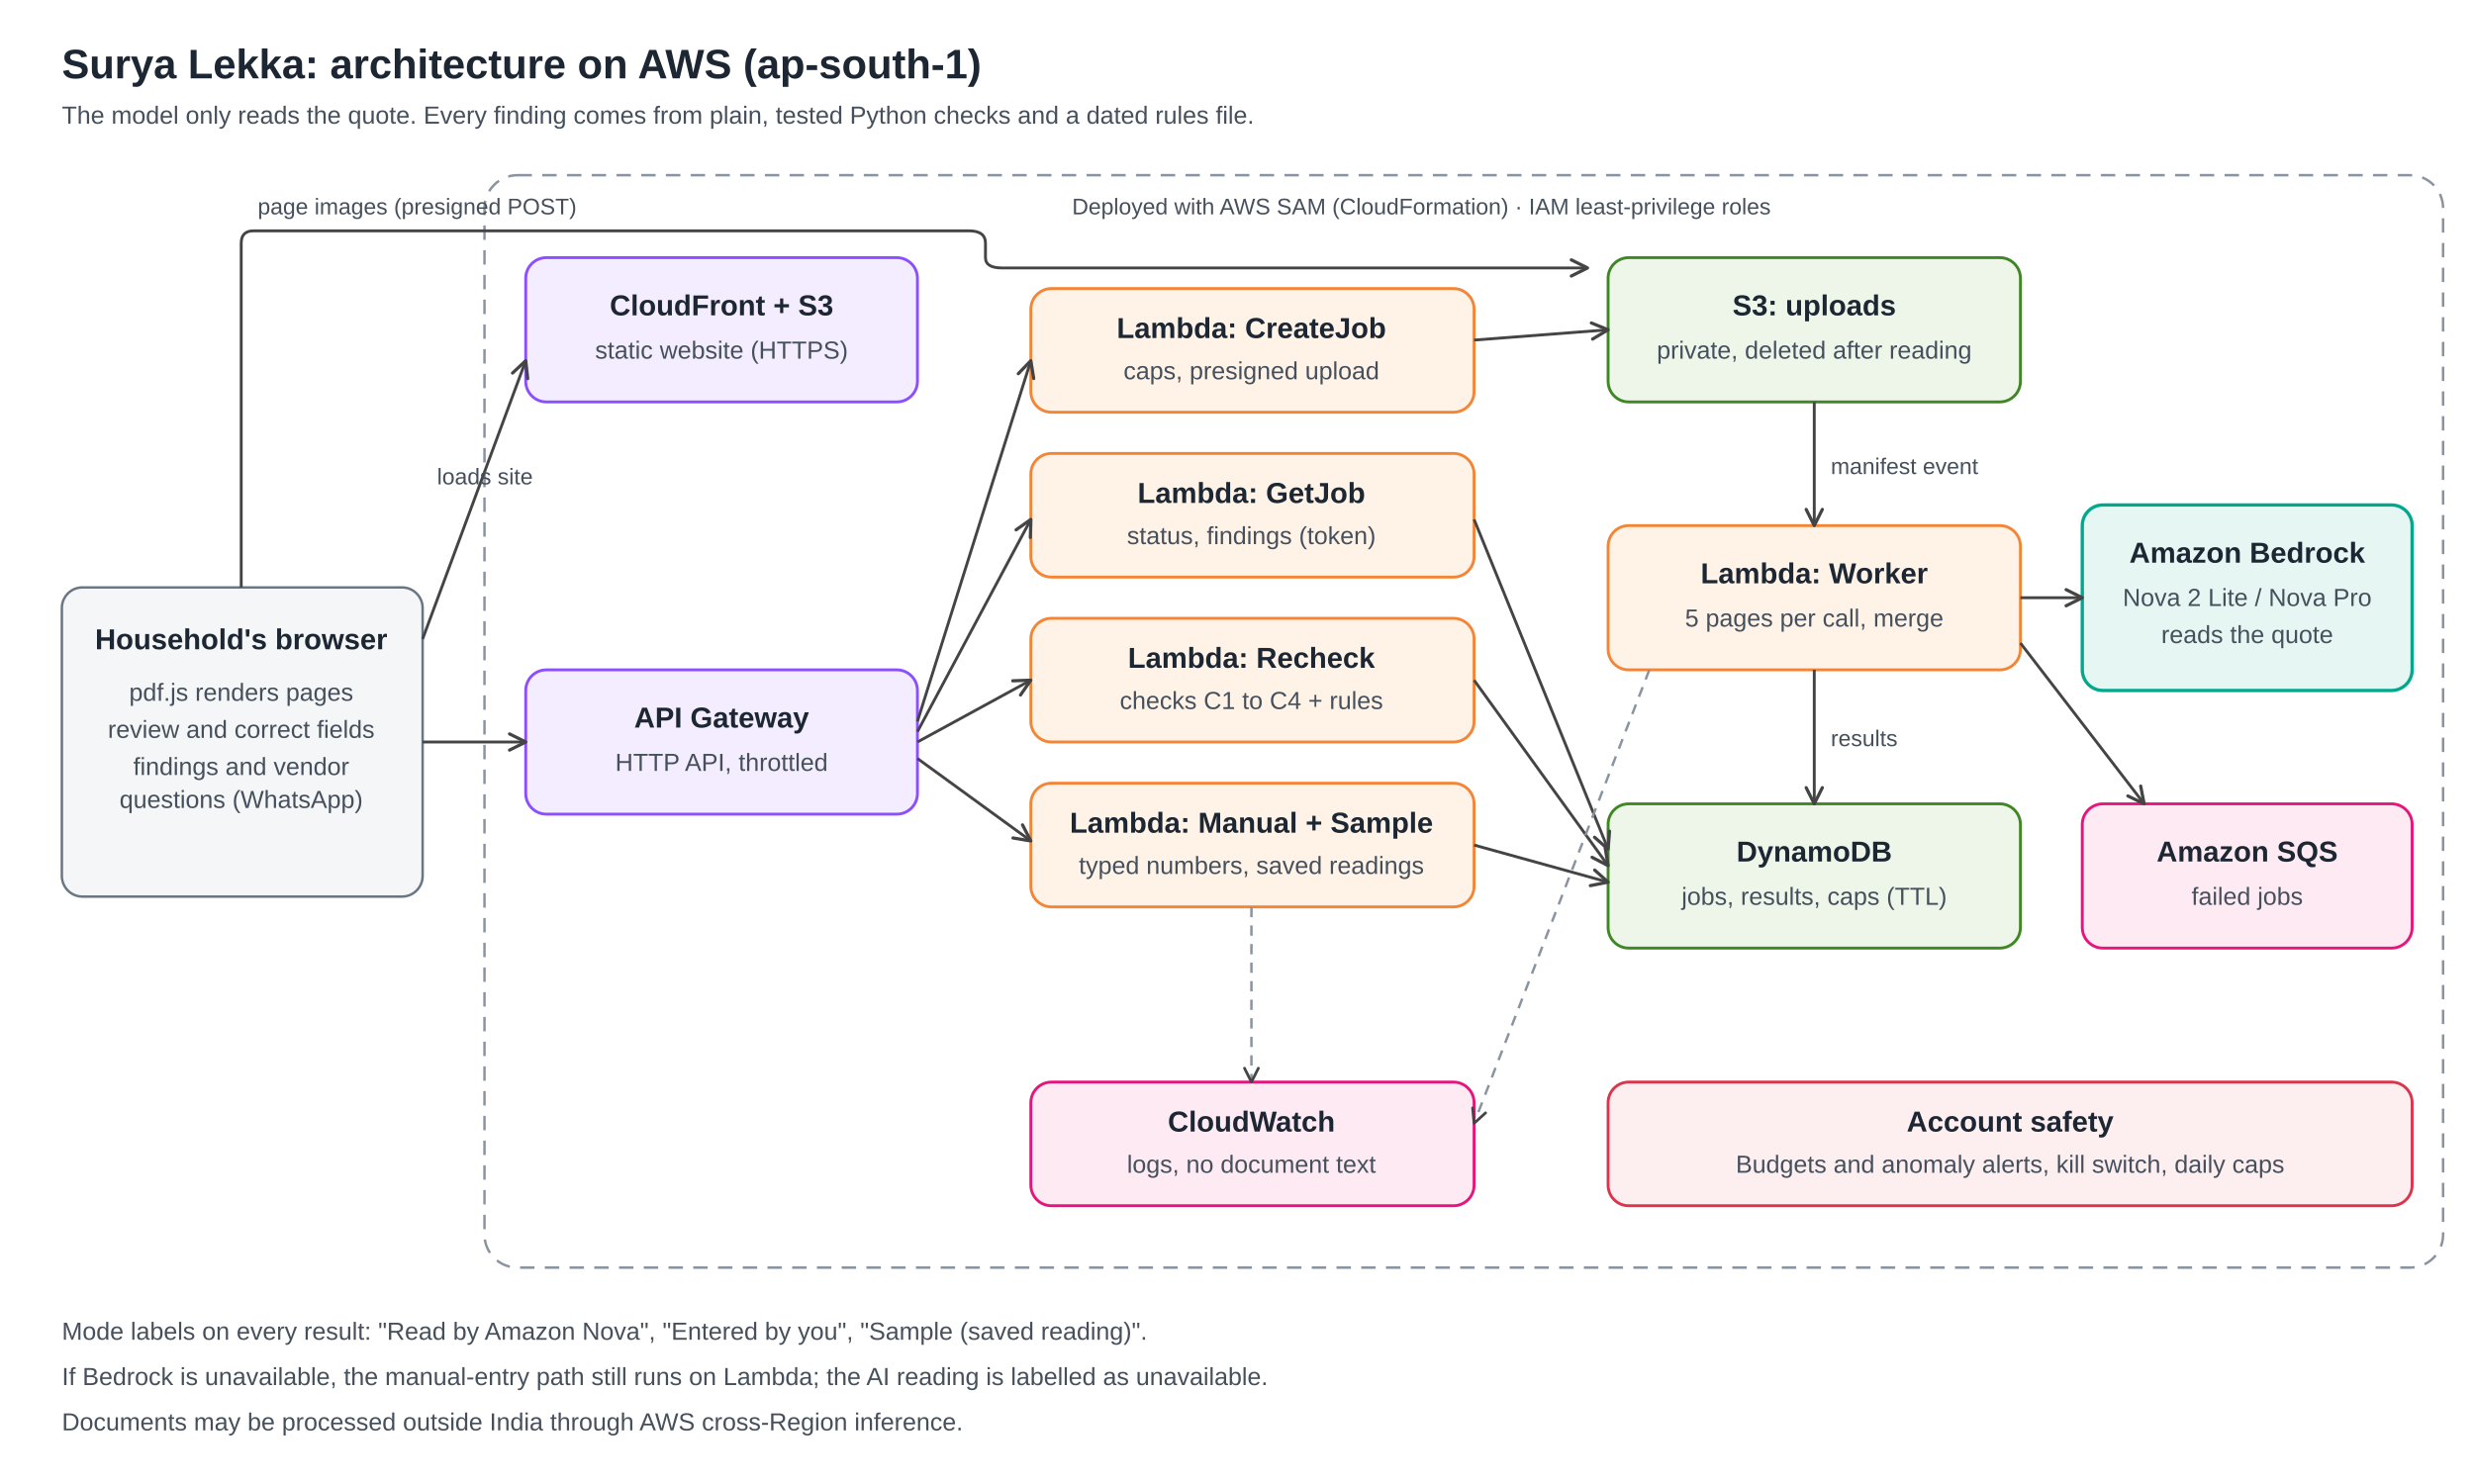
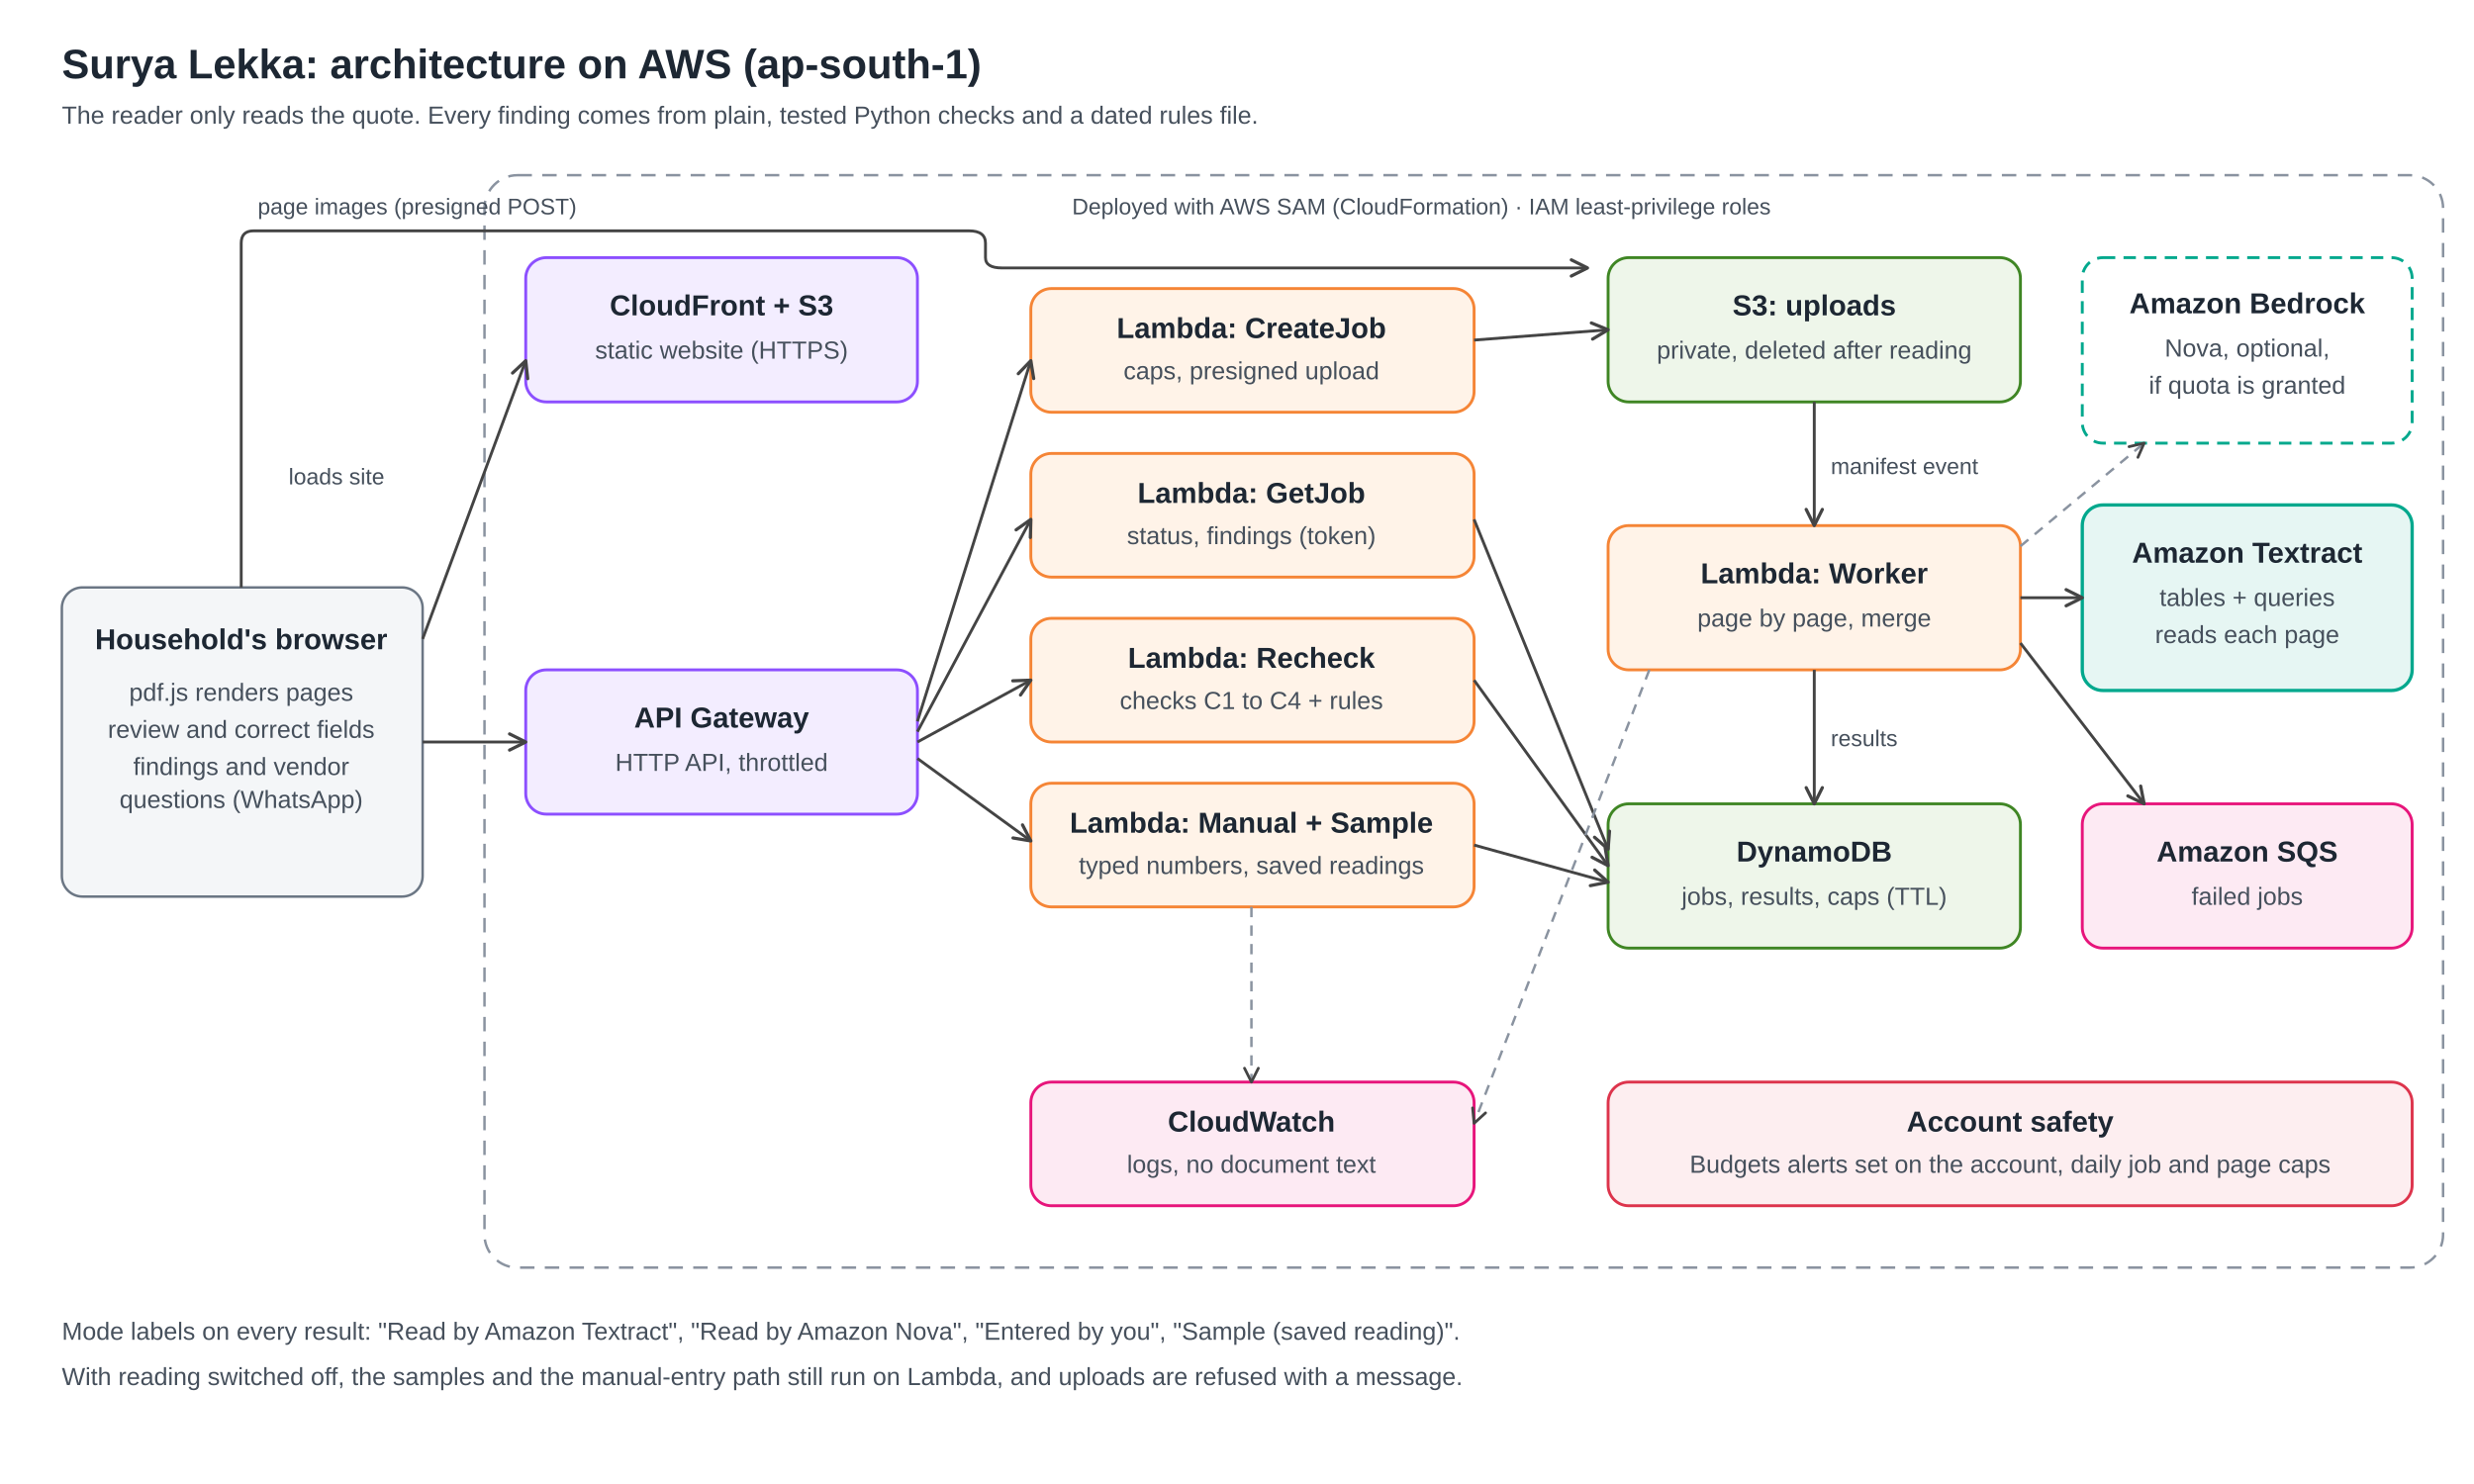
<svg xmlns="http://www.w3.org/2000/svg" viewBox="0 0 1200 720" width="1200" height="720" font-family="Arial, Helvetica, sans-serif">
  <defs>
    <marker id="a" viewBox="0 0 10 10" refX="9" refY="5" markerWidth="7" markerHeight="7" orient="auto-start-reverse">
      <path d="M1 1 L9 5 L1 9" fill="none" stroke="#444" stroke-width="1.6" stroke-linecap="round" stroke-linejoin="round" />
    </marker>
    <style>
      .t { font-size: 14px; font-weight: 700; fill: #1d2733; }
      .s { font-size: 12px; fill: #46505c; }
      .lbl { font-size: 11px; fill: #46505c; }
      .ln { fill: none; stroke: #444; stroke-width: 1.4; }
      .dash { fill: none; stroke: #8a93a0; stroke-width: 1.2; stroke-dasharray: 5 4; }
    </style>
  </defs>
  <rect x="0" y="0" width="1200" height="720" fill="#ffffff" />
  <text x="30" y="38" font-size="20" font-weight="700" fill="#1d2733">Surya Lekka: architecture on AWS (ap-south-1)</text>
-   <text x="30" y="60" class="s">The model only reads the quote. Every finding comes from plain, tested Python checks and a dated rules file.</text>
+   <text x="30" y="60" class="s">The reader only reads the quote. Every finding comes from plain, tested Python checks and a dated rules file.</text>
  <rect x="235" y="85" width="950" height="530" rx="16" fill="none" stroke="#8a93a0" stroke-width="1.2" stroke-dasharray="7 5" />
  <text x="520" y="104" class="lbl">Deployed with AWS SAM (CloudFormation) · IAM least-privilege roles</text>
  <rect x="30" y="285" width="175" height="150" rx="10" fill="#f4f6f8" stroke="#6b7684" stroke-width="1.2" />
  <text x="117" y="315" text-anchor="middle" class="t">Household's browser</text>
  <text x="117" y="340" text-anchor="middle" class="s">pdf.js renders pages</text>
  <text x="117" y="358" text-anchor="middle" class="s">review and correct fields</text>
  <text x="117" y="376" text-anchor="middle" class="s">findings and vendor</text>
  <text x="117" y="392" text-anchor="middle" class="s">questions (WhatsApp)</text>
  <rect x="255" y="125" width="190" height="70" rx="10" fill="#f3edff" stroke="#8c4fff" stroke-width="1.4" />
  <text x="350" y="153" text-anchor="middle" class="t">CloudFront + S3</text>
  <text x="350" y="174" text-anchor="middle" class="s">static website (HTTPS)</text>
  <rect x="255" y="325" width="190" height="70" rx="10" fill="#f3edff" stroke="#8c4fff" stroke-width="1.4" />
  <text x="350" y="353" text-anchor="middle" class="t">API Gateway</text>
  <text x="350" y="374" text-anchor="middle" class="s">HTTP API, throttled</text>
  <rect x="500" y="140" width="215" height="60" rx="10" fill="#fff3e8" stroke="#f58536" stroke-width="1.4" />
  <text x="607" y="164" text-anchor="middle" class="t">Lambda: CreateJob</text>
  <text x="607" y="184" text-anchor="middle" class="s">caps, presigned upload</text>
  <rect x="500" y="220" width="215" height="60" rx="10" fill="#fff3e8" stroke="#f58536" stroke-width="1.4" />
  <text x="607" y="244" text-anchor="middle" class="t">Lambda: GetJob</text>
  <text x="607" y="264" text-anchor="middle" class="s">status, findings (token)</text>
  <rect x="500" y="300" width="215" height="60" rx="10" fill="#fff3e8" stroke="#f58536" stroke-width="1.4" />
  <text x="607" y="324" text-anchor="middle" class="t">Lambda: Recheck</text>
  <text x="607" y="344" text-anchor="middle" class="s">checks C1 to C4 + rules</text>
  <rect x="500" y="380" width="215" height="60" rx="10" fill="#fff3e8" stroke="#f58536" stroke-width="1.4" />
  <text x="607" y="404" text-anchor="middle" class="t">Lambda: Manual + Sample</text>
  <text x="607" y="424" text-anchor="middle" class="s">typed numbers, saved readings</text>
  <rect x="780" y="125" width="200" height="70" rx="10" fill="#eef6ea" stroke="#3f8624" stroke-width="1.4" />
  <text x="880" y="153" text-anchor="middle" class="t">S3: uploads</text>
  <text x="880" y="174" text-anchor="middle" class="s">private, deleted after reading</text>
  <rect x="780" y="255" width="200" height="70" rx="10" fill="#fff3e8" stroke="#f58536" stroke-width="1.4" />
  <text x="880" y="283" text-anchor="middle" class="t">Lambda: Worker</text>
-   <text x="880" y="304" text-anchor="middle" class="s">5 pages per call, merge</text>
+   <text x="880" y="304" text-anchor="middle" class="s">page by page, merge</text>
  <rect x="1010" y="245" width="160" height="90" rx="10" fill="#e6f6f3" stroke="#01a88d" stroke-width="1.6" />
-   <text x="1090" y="273" text-anchor="middle" class="t">Amazon Bedrock</text>
-   <text x="1090" y="294" text-anchor="middle" class="s">Nova 2 Lite / Nova Pro</text>
-   <text x="1090" y="312" text-anchor="middle" class="s">reads the quote</text>
+   <text x="1090" y="273" text-anchor="middle" class="t">Amazon Textract</text>
+   <text x="1090" y="294" text-anchor="middle" class="s">tables + queries</text>
+   <text x="1090" y="312" text-anchor="middle" class="s">reads each page</text>
+   <rect x="1010" y="125" width="160" height="90" rx="10" fill="#ffffff" stroke="#01a88d" stroke-width="1.4" stroke-dasharray="6 4" />
+   <text x="1090" y="152" text-anchor="middle" class="t">Amazon Bedrock</text>
+   <text x="1090" y="173" text-anchor="middle" class="s">Nova, optional,</text>
+   <text x="1090" y="191" text-anchor="middle" class="s">if quota is granted</text>
  <rect x="780" y="390" width="200" height="70" rx="10" fill="#eef6ea" stroke="#3f8624" stroke-width="1.4" />
  <text x="880" y="418" text-anchor="middle" class="t">DynamoDB</text>
  <text x="880" y="439" text-anchor="middle" class="s">jobs, results, caps (TTL)</text>
  <rect x="1010" y="390" width="160" height="70" rx="10" fill="#fdeaf3" stroke="#e7157b" stroke-width="1.4" />
  <text x="1090" y="418" text-anchor="middle" class="t">Amazon SQS</text>
  <text x="1090" y="439" text-anchor="middle" class="s">failed jobs</text>
  <rect x="500" y="525" width="215" height="60" rx="10" fill="#fdeaf3" stroke="#e7157b" stroke-width="1.4" />
  <text x="607" y="549" text-anchor="middle" class="t">CloudWatch</text>
  <text x="607" y="569" text-anchor="middle" class="s">logs, no document text</text>
  <rect x="780" y="525" width="390" height="60" rx="10" fill="#fdeef0" stroke="#dd344c" stroke-width="1.4" />
  <text x="975" y="549" text-anchor="middle" class="t">Account safety</text>
-   <text x="975" y="569" text-anchor="middle" class="s">Budgets and anomaly alerts, kill switch, daily caps</text>
+   <text x="975" y="569" text-anchor="middle" class="s">Budgets alerts set on the account, daily job and page caps</text>
  <path class="ln" d="M205 310 L255 175" marker-end="url(#a)" />
-   <text x="212" y="235" class="lbl">loads site</text>
+   <text x="140" y="235" class="lbl">loads site</text>
  <path class="ln" d="M205 360 L255 360" marker-end="url(#a)" />
  <path class="ln" d="M445 350 L500 175" marker-end="url(#a)" />
  <path class="ln" d="M445 355 L500 252" marker-end="url(#a)" />
  <path class="ln" d="M445 360 L500 330" marker-end="url(#a)" />
  <path class="ln" d="M445 368 L500 408" marker-end="url(#a)" />
  <path class="ln" d="M117 285 L117 118 Q117 112 123 112 L470 112 Q478 112 478 118 L478 125 Q478 130 486 130 L770 130" marker-end="url(#a)" />
  <text x="125" y="104" class="lbl">page images (presigned POST)</text>
  <path class="ln" d="M715 165 L780 160" marker-end="url(#a)" />
  <path class="ln" d="M880 195 L880 255" marker-end="url(#a)" />
  <text x="888" y="230" class="lbl">manifest event</text>
  <path class="ln" d="M980 290 L1010 290" marker-end="url(#a)" />
+   <path class="dash" d="M980 265 L1040 215" marker-end="url(#a)" />
  <path class="ln" d="M880 325 L880 390" marker-end="url(#a)" />
  <text x="888" y="362" class="lbl">results</text>
  <path class="ln" d="M980 312 L1040 390" marker-end="url(#a)" />
  <path class="ln" d="M715 252 L780 412" marker-end="url(#a)" />
  <path class="ln" d="M715 330 L780 420" marker-end="url(#a)" />
  <path class="ln" d="M715 410 L780 428" marker-end="url(#a)" />
  <path class="dash" d="M607 440 L607 525" marker-end="url(#a)" />
  <path class="dash" d="M800 325 L715 545" marker-end="url(#a)" />
-   <text x="30" y="650" class="s">Mode labels on every result: "Read by Amazon Nova", "Entered by you", "Sample (saved reading)".</text>
-   <text x="30" y="672" class="s">If Bedrock is unavailable, the manual-entry path still runs on Lambda; the AI reading is labelled as unavailable.</text>
-   <text x="30" y="694" class="s">Documents may be processed outside India through AWS cross-Region inference.</text>
+   <text x="30" y="650" class="s">Mode labels on every result: "Read by Amazon Textract", "Read by Amazon Nova", "Entered by you", "Sample (saved reading)".</text>
+   <text x="30" y="672" class="s">With reading switched off, the samples and the manual-entry path still run on Lambda, and uploads are refused with a message.</text>
</svg>
